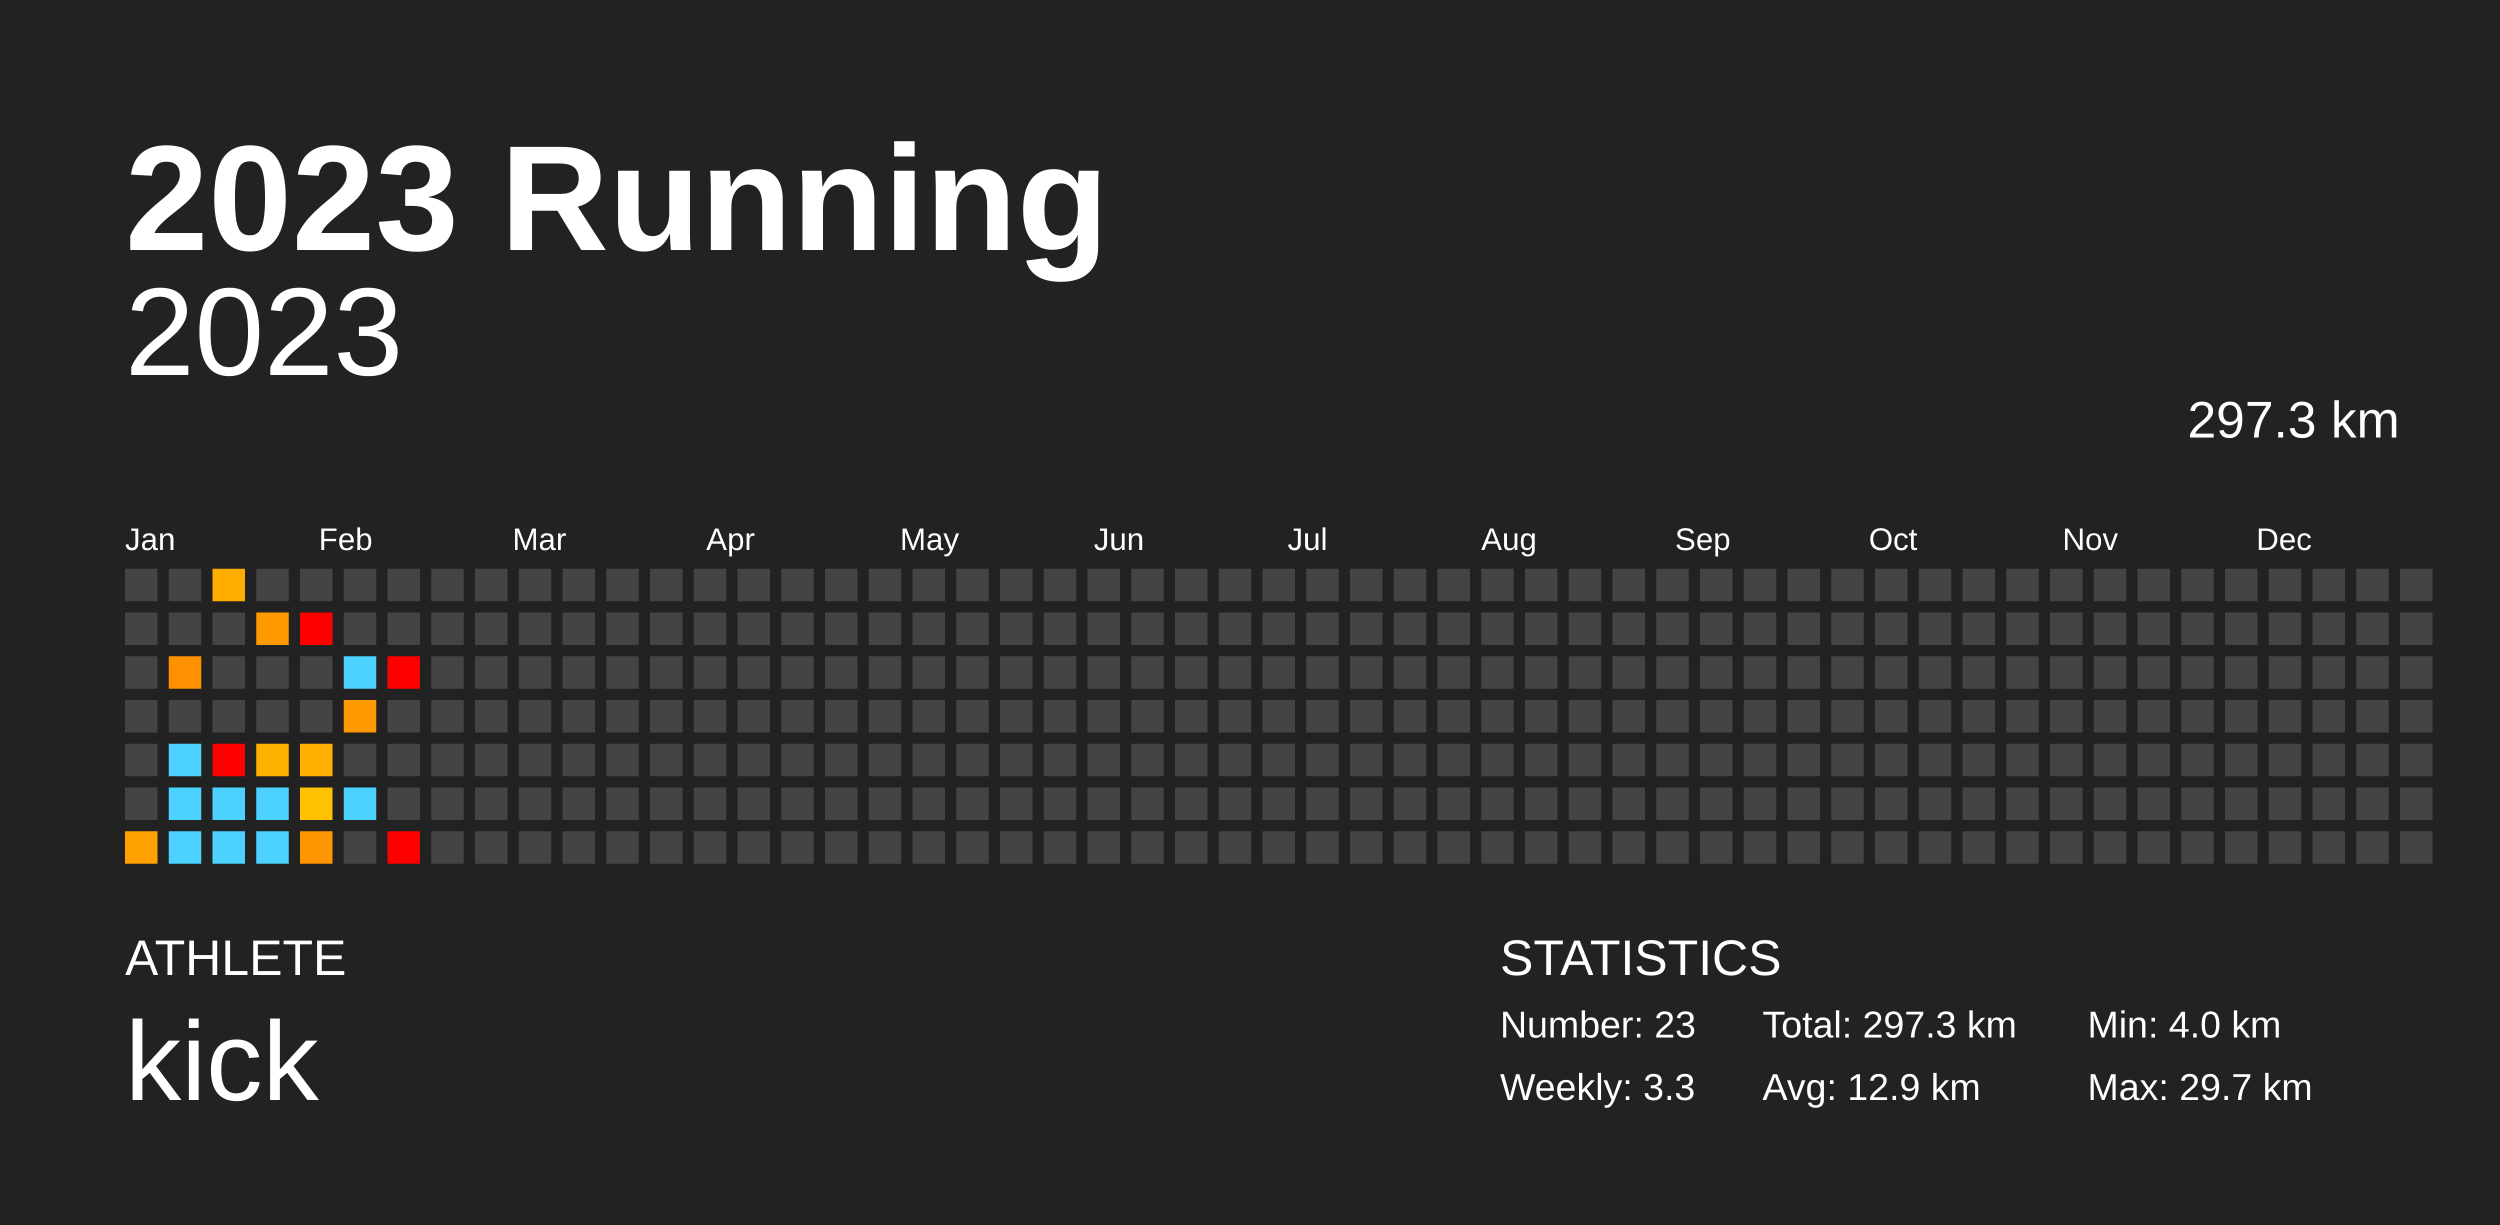
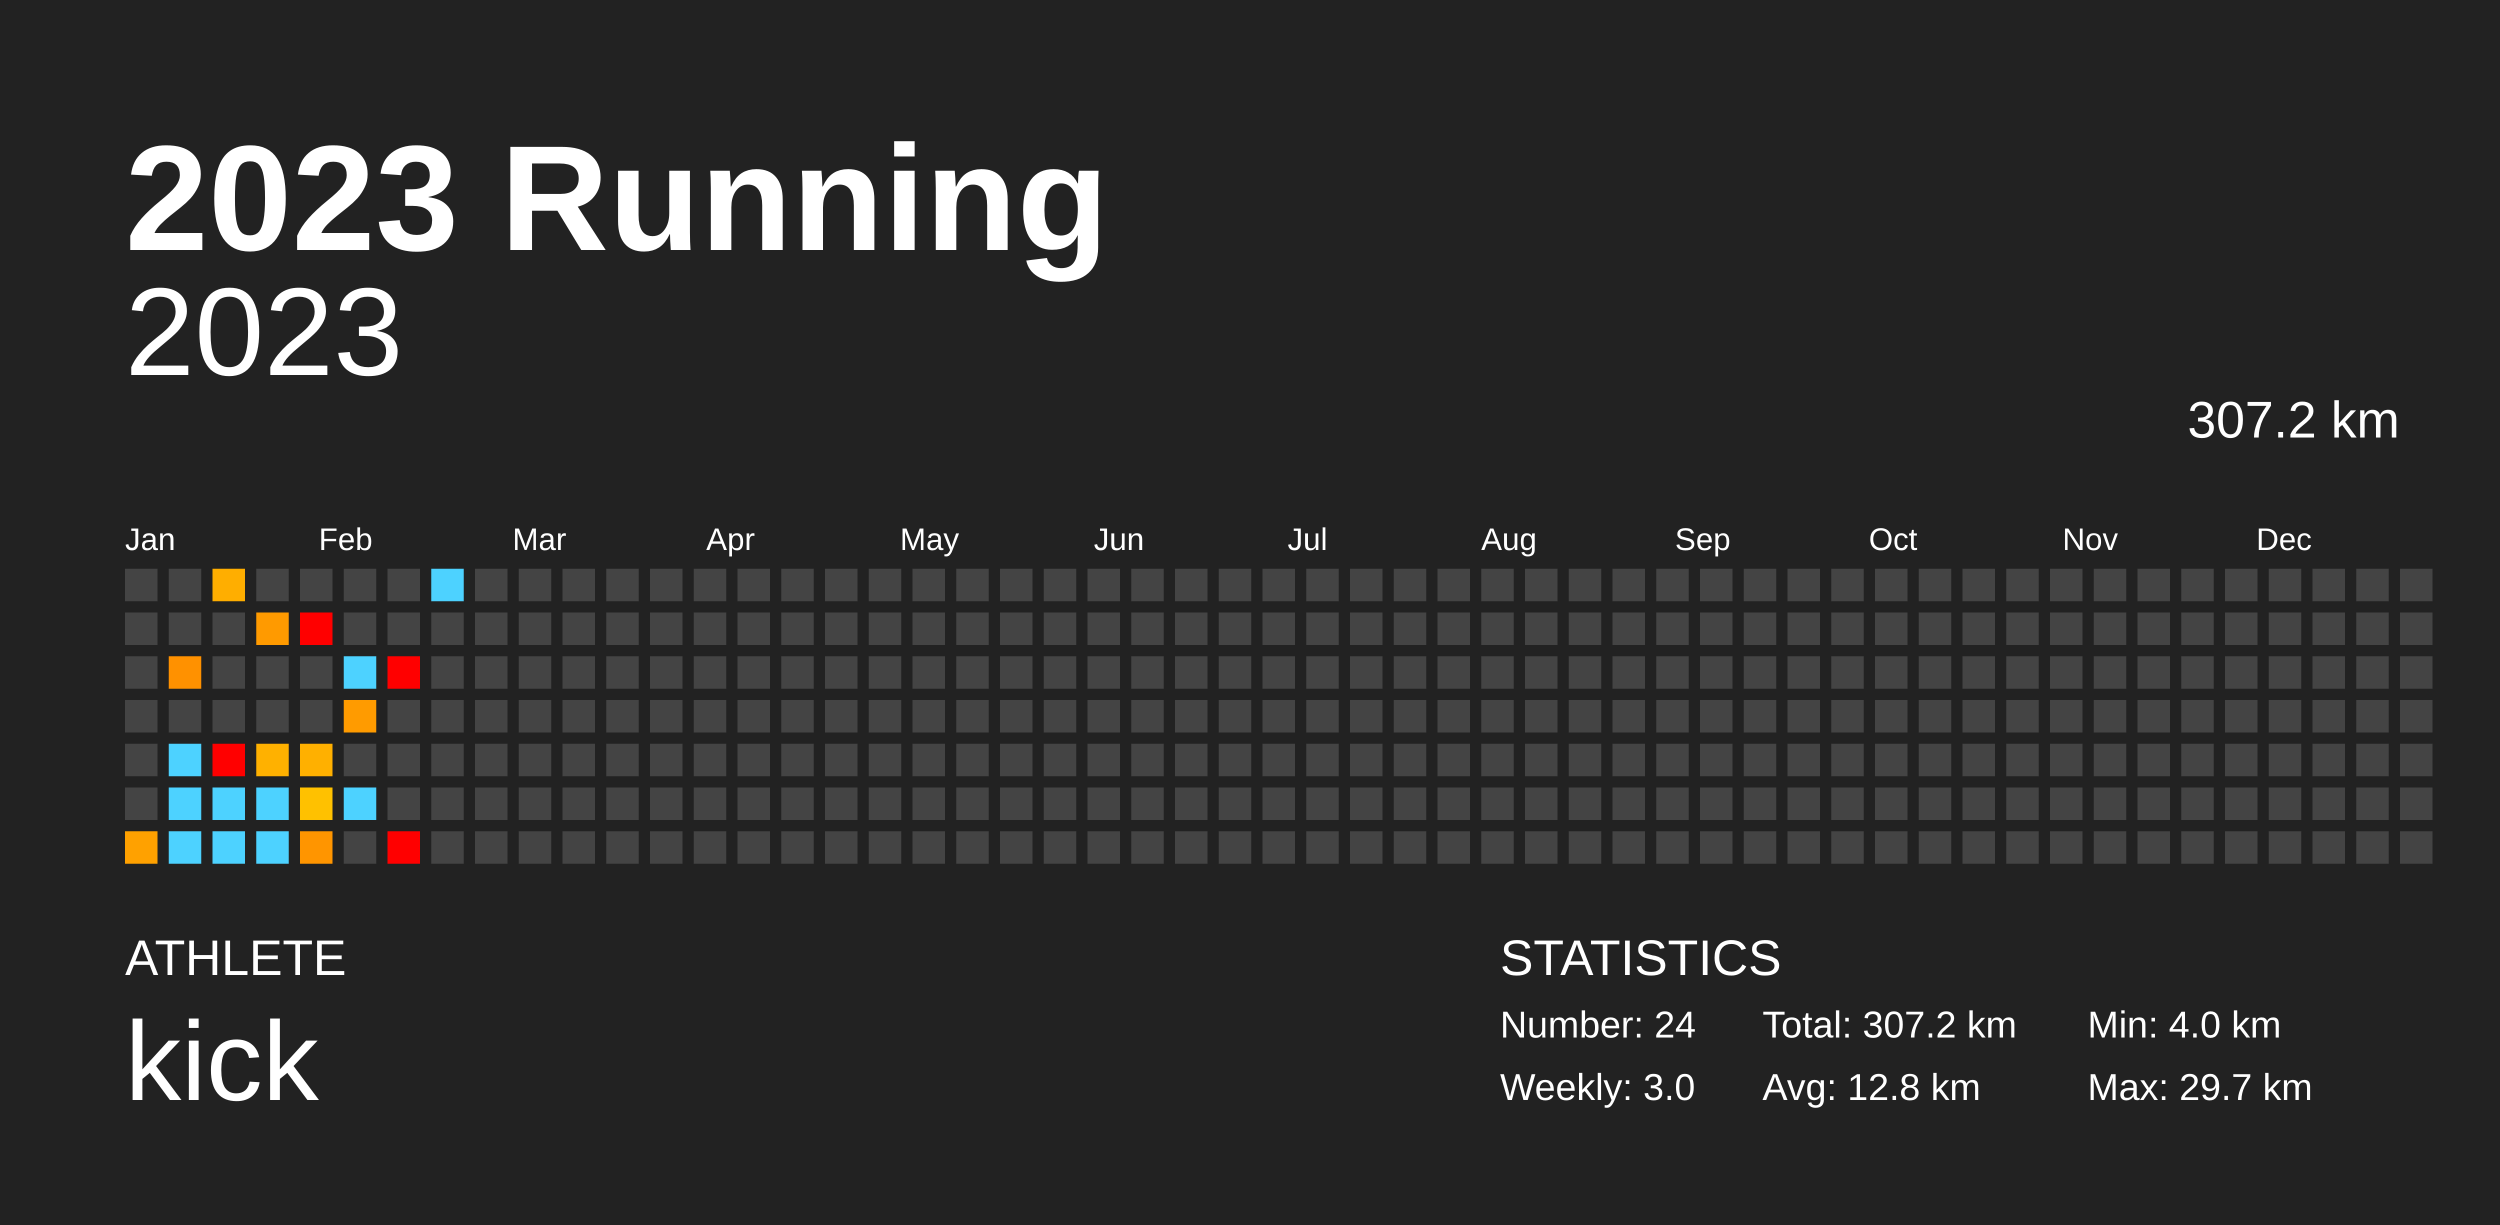
<svg xmlns="http://www.w3.org/2000/svg" baseProfile="full" height="98mm" version="1.1" viewBox="0,0,200,98" width="200mm">
  <defs />
  <rect fill="#222222" height="98" width="200" x="0" y="0" />
  <text fill="#FFFFFF" style="font-size:12px; font-family:Arial; font-weight:bold;" x="10" y="20">2023 Running</text>
  <text fill="#FFFFFF" style="font-size:4px; font-family:Arial" x="10" y="78">ATHLETE</text>
  <text fill="#FFFFFF" style="font-size:9px; font-family:Arial" x="10" y="88">kick</text>
  <text fill="#FFFFFF" style="font-size:4px; font-family:Arial" x="120" y="78">STATISTICS</text>
-   <text fill="#FFFFFF" style="font-size:3px; font-family:Arial" x="120" y="83">Number: 23</text>
-   <text fill="#FFFFFF" style="font-size:3px; font-family:Arial" x="120" y="88">Weekly: 3.3</text>
-   <text fill="#FFFFFF" style="font-size:3px; font-family:Arial" x="141" y="83">Total: 297.3 km</text>
-   <text fill="#FFFFFF" style="font-size:3px; font-family:Arial" x="141" y="88">Avg: 12.9 km</text>
+   <text fill="#FFFFFF" style="font-size:3px; font-family:Arial" x="120" y="83">Number: 24</text>
+   <text fill="#FFFFFF" style="font-size:3px; font-family:Arial" x="120" y="88">Weekly: 3.0</text>
+   <text fill="#FFFFFF" style="font-size:3px; font-family:Arial" x="141" y="83">Total: 307.2 km</text>
+   <text fill="#FFFFFF" style="font-size:3px; font-family:Arial" x="141" y="88">Avg: 12.8 km</text>
  <text fill="#FFFFFF" style="font-size:3px; font-family:Arial" x="167" y="83">Min: 4.0 km</text>
  <text fill="#FFFFFF" style="font-size:3px; font-family:Arial" x="167" y="88">Max: 29.7 km</text>
  <text alignment-baseline="hanging" fill="#FFFFFF" style="font-size:10.0px; font-family:Arial;" x="10" y="30">2023</text>
-   <text alignment-baseline="hanging" fill="#FFFFFF" style="font-size:4.125px; font-family:Arial;" x="175" y="35">297.3 km</text>
+   <text alignment-baseline="hanging" fill="#FFFFFF" style="font-size:4.125px; font-family:Arial;" x="175" y="35">307.2 km</text>
  <text fill="#FFFFFF" style="font-size:2.5px; font-family:Arial" x="10.0" y="44">Jan</text>
  <text fill="#FFFFFF" style="font-size:2.5px; font-family:Arial" x="25.5" y="44">Feb</text>
  <text fill="#FFFFFF" style="font-size:2.5px; font-family:Arial" x="41.0" y="44">Mar</text>
  <text fill="#FFFFFF" style="font-size:2.5px; font-family:Arial" x="56.5" y="44">Apr</text>
  <text fill="#FFFFFF" style="font-size:2.5px; font-family:Arial" x="72.0" y="44">May</text>
  <text fill="#FFFFFF" style="font-size:2.5px; font-family:Arial" x="87.5" y="44">Jun</text>
  <text fill="#FFFFFF" style="font-size:2.5px; font-family:Arial" x="103.0" y="44">Jul</text>
  <text fill="#FFFFFF" style="font-size:2.5px; font-family:Arial" x="118.5" y="44">Aug</text>
  <text fill="#FFFFFF" style="font-size:2.5px; font-family:Arial" x="134.0" y="44">Sep</text>
  <text fill="#FFFFFF" style="font-size:2.5px; font-family:Arial" x="149.5" y="44">Oct</text>
  <text fill="#FFFFFF" style="font-size:2.5px; font-family:Arial" x="165.0" y="44">Nov</text>
  <text fill="#FFFFFF" style="font-size:2.5px; font-family:Arial" x="180.5" y="44">Dec</text>
  <rect fill="#444444" height="2.6" width="2.6" x="10.0" y="45.5" />
  <rect fill="#444444" height="2.6" width="2.6" x="10.0" y="49.0" />
  <rect fill="#444444" height="2.6" width="2.6" x="10.0" y="52.5" />
  <rect fill="#444444" height="2.6" width="2.6" x="10.0" y="56.0" />
  <rect fill="#444444" height="2.6" width="2.6" x="10.0" y="59.5" />
  <rect fill="#444444" height="2.6" width="2.6" x="10.0" y="63.0" />
  <rect fill="#ffa100" height="2.6" width="2.6" x="10.0" y="66.5" />
  <rect fill="#444444" height="2.6" width="2.6" x="13.5" y="45.5" />
  <rect fill="#444444" height="2.6" width="2.6" x="13.5" y="49.0" />
  <rect fill="#ff9100" height="2.6" width="2.6" x="13.5" y="52.5" />
  <rect fill="#444444" height="2.6" width="2.6" x="13.5" y="56.0" />
  <rect fill="#4dd2ff" height="2.6" width="2.6" x="13.5" y="59.5" />
  <rect fill="#4dd2ff" height="2.6" width="2.6" x="13.5" y="63.0" />
  <rect fill="#4dd2ff" height="2.6" width="2.6" x="13.5" y="66.5" />
  <rect fill="#ffae00" height="2.6" width="2.6" x="17.0" y="45.5" />
  <rect fill="#444444" height="2.6" width="2.6" x="17.0" y="49.0" />
  <rect fill="#444444" height="2.6" width="2.6" x="17.0" y="52.5" />
  <rect fill="#444444" height="2.6" width="2.6" x="17.0" y="56.0" />
  <rect fill="red" height="2.6" width="2.6" x="17.0" y="59.5" />
  <rect fill="#4dd2ff" height="2.6" width="2.6" x="17.0" y="63.0" />
  <rect fill="#4dd2ff" height="2.6" width="2.6" x="17.0" y="66.5" />
  <rect fill="#444444" height="2.6" width="2.6" x="20.5" y="45.5" />
  <rect fill="#ff9a00" height="2.6" width="2.6" x="20.5" y="49.0" />
  <rect fill="#444444" height="2.6" width="2.6" x="20.5" y="52.5" />
  <rect fill="#444444" height="2.6" width="2.6" x="20.5" y="56.0" />
  <rect fill="#ffb100" height="2.6" width="2.6" x="20.5" y="59.5" />
  <rect fill="#4dd2ff" height="2.6" width="2.6" x="20.5" y="63.0" />
  <rect fill="#4dd2ff" height="2.6" width="2.6" x="20.5" y="66.5" />
  <rect fill="#444444" height="2.6" width="2.6" x="24.0" y="45.5" />
  <rect fill="red" height="2.6" width="2.6" x="24.0" y="49.0" />
  <rect fill="#444444" height="2.6" width="2.6" x="24.0" y="52.5" />
  <rect fill="#444444" height="2.6" width="2.6" x="24.0" y="56.0" />
  <rect fill="#ffb000" height="2.6" width="2.6" x="24.0" y="59.5" />
  <rect fill="#ffc100" height="2.6" width="2.6" x="24.0" y="63.0" />
  <rect fill="#ff9500" height="2.6" width="2.6" x="24.0" y="66.5" />
  <rect fill="#444444" height="2.6" width="2.6" x="27.5" y="45.5" />
  <rect fill="#444444" height="2.6" width="2.6" x="27.5" y="49.0" />
  <rect fill="#4dd2ff" height="2.6" width="2.6" x="27.5" y="52.5" />
  <rect fill="#ff9b00" height="2.6" width="2.6" x="27.5" y="56.0" />
  <rect fill="#444444" height="2.6" width="2.6" x="27.5" y="59.5" />
  <rect fill="#4dd2ff" height="2.6" width="2.6" x="27.5" y="63.0" />
  <rect fill="#444444" height="2.6" width="2.6" x="27.5" y="66.5" />
  <rect fill="#444444" height="2.6" width="2.6" x="31.0" y="45.5" />
  <rect fill="#444444" height="2.6" width="2.6" x="31.0" y="49.0" />
  <rect fill="red" height="2.6" width="2.6" x="31.0" y="52.5" />
  <rect fill="#444444" height="2.6" width="2.6" x="31.0" y="56.0" />
  <rect fill="#444444" height="2.6" width="2.6" x="31.0" y="59.5" />
  <rect fill="#444444" height="2.6" width="2.6" x="31.0" y="63.0" />
  <rect fill="red" height="2.6" width="2.6" x="31.0" y="66.5" />
-   <rect fill="#444444" height="2.6" width="2.6" x="34.5" y="45.5" />
+   <rect fill="#4dd2ff" height="2.6" width="2.6" x="34.5" y="45.5" />
  <rect fill="#444444" height="2.6" width="2.6" x="34.5" y="49.0" />
  <rect fill="#444444" height="2.6" width="2.6" x="34.5" y="52.5" />
  <rect fill="#444444" height="2.6" width="2.6" x="34.5" y="56.0" />
  <rect fill="#444444" height="2.6" width="2.6" x="34.5" y="59.5" />
  <rect fill="#444444" height="2.6" width="2.6" x="34.5" y="63.0" />
  <rect fill="#444444" height="2.6" width="2.6" x="34.5" y="66.5" />
  <rect fill="#444444" height="2.6" width="2.6" x="38.0" y="45.5" />
  <rect fill="#444444" height="2.6" width="2.6" x="38.0" y="49.0" />
  <rect fill="#444444" height="2.6" width="2.6" x="38.0" y="52.5" />
  <rect fill="#444444" height="2.6" width="2.6" x="38.0" y="56.0" />
  <rect fill="#444444" height="2.6" width="2.6" x="38.0" y="59.5" />
  <rect fill="#444444" height="2.6" width="2.6" x="38.0" y="63.0" />
  <rect fill="#444444" height="2.6" width="2.6" x="38.0" y="66.5" />
  <rect fill="#444444" height="2.6" width="2.6" x="41.5" y="45.5" />
  <rect fill="#444444" height="2.6" width="2.6" x="41.5" y="49.0" />
  <rect fill="#444444" height="2.6" width="2.6" x="41.5" y="52.5" />
  <rect fill="#444444" height="2.6" width="2.6" x="41.5" y="56.0" />
  <rect fill="#444444" height="2.6" width="2.6" x="41.5" y="59.5" />
  <rect fill="#444444" height="2.6" width="2.6" x="41.5" y="63.0" />
  <rect fill="#444444" height="2.6" width="2.6" x="41.5" y="66.5" />
  <rect fill="#444444" height="2.6" width="2.6" x="45.0" y="45.5" />
  <rect fill="#444444" height="2.6" width="2.6" x="45.0" y="49.0" />
  <rect fill="#444444" height="2.6" width="2.6" x="45.0" y="52.5" />
  <rect fill="#444444" height="2.6" width="2.6" x="45.0" y="56.0" />
  <rect fill="#444444" height="2.6" width="2.6" x="45.0" y="59.5" />
  <rect fill="#444444" height="2.6" width="2.6" x="45.0" y="63.0" />
  <rect fill="#444444" height="2.6" width="2.6" x="45.0" y="66.5" />
  <rect fill="#444444" height="2.6" width="2.6" x="48.5" y="45.5" />
  <rect fill="#444444" height="2.6" width="2.6" x="48.5" y="49.0" />
  <rect fill="#444444" height="2.6" width="2.6" x="48.5" y="52.5" />
  <rect fill="#444444" height="2.6" width="2.6" x="48.5" y="56.0" />
  <rect fill="#444444" height="2.6" width="2.6" x="48.5" y="59.5" />
  <rect fill="#444444" height="2.6" width="2.6" x="48.5" y="63.0" />
  <rect fill="#444444" height="2.6" width="2.6" x="48.5" y="66.5" />
  <rect fill="#444444" height="2.6" width="2.6" x="52.0" y="45.5" />
  <rect fill="#444444" height="2.6" width="2.6" x="52.0" y="49.0" />
  <rect fill="#444444" height="2.6" width="2.6" x="52.0" y="52.5" />
  <rect fill="#444444" height="2.6" width="2.6" x="52.0" y="56.0" />
  <rect fill="#444444" height="2.6" width="2.6" x="52.0" y="59.5" />
  <rect fill="#444444" height="2.6" width="2.6" x="52.0" y="63.0" />
  <rect fill="#444444" height="2.6" width="2.6" x="52.0" y="66.5" />
  <rect fill="#444444" height="2.6" width="2.6" x="55.5" y="45.5" />
  <rect fill="#444444" height="2.6" width="2.6" x="55.5" y="49.0" />
  <rect fill="#444444" height="2.6" width="2.6" x="55.5" y="52.5" />
  <rect fill="#444444" height="2.6" width="2.6" x="55.5" y="56.0" />
  <rect fill="#444444" height="2.6" width="2.6" x="55.5" y="59.5" />
  <rect fill="#444444" height="2.6" width="2.6" x="55.5" y="63.0" />
  <rect fill="#444444" height="2.6" width="2.6" x="55.5" y="66.5" />
  <rect fill="#444444" height="2.6" width="2.6" x="59.0" y="45.5" />
  <rect fill="#444444" height="2.6" width="2.6" x="59.0" y="49.0" />
  <rect fill="#444444" height="2.6" width="2.6" x="59.0" y="52.5" />
  <rect fill="#444444" height="2.6" width="2.6" x="59.0" y="56.0" />
  <rect fill="#444444" height="2.6" width="2.6" x="59.0" y="59.5" />
  <rect fill="#444444" height="2.6" width="2.6" x="59.0" y="63.0" />
  <rect fill="#444444" height="2.6" width="2.6" x="59.0" y="66.5" />
  <rect fill="#444444" height="2.6" width="2.6" x="62.5" y="45.5" />
  <rect fill="#444444" height="2.6" width="2.6" x="62.5" y="49.0" />
  <rect fill="#444444" height="2.6" width="2.6" x="62.5" y="52.5" />
  <rect fill="#444444" height="2.6" width="2.6" x="62.5" y="56.0" />
  <rect fill="#444444" height="2.6" width="2.6" x="62.5" y="59.5" />
  <rect fill="#444444" height="2.6" width="2.6" x="62.5" y="63.0" />
  <rect fill="#444444" height="2.6" width="2.6" x="62.5" y="66.5" />
  <rect fill="#444444" height="2.6" width="2.6" x="66.0" y="45.5" />
  <rect fill="#444444" height="2.6" width="2.6" x="66.0" y="49.0" />
  <rect fill="#444444" height="2.6" width="2.6" x="66.0" y="52.5" />
  <rect fill="#444444" height="2.6" width="2.6" x="66.0" y="56.0" />
  <rect fill="#444444" height="2.6" width="2.6" x="66.0" y="59.5" />
  <rect fill="#444444" height="2.6" width="2.6" x="66.0" y="63.0" />
  <rect fill="#444444" height="2.6" width="2.6" x="66.0" y="66.5" />
  <rect fill="#444444" height="2.6" width="2.6" x="69.5" y="45.5" />
  <rect fill="#444444" height="2.6" width="2.6" x="69.5" y="49.0" />
  <rect fill="#444444" height="2.6" width="2.6" x="69.5" y="52.5" />
  <rect fill="#444444" height="2.6" width="2.6" x="69.5" y="56.0" />
  <rect fill="#444444" height="2.6" width="2.6" x="69.5" y="59.5" />
  <rect fill="#444444" height="2.6" width="2.6" x="69.5" y="63.0" />
  <rect fill="#444444" height="2.6" width="2.6" x="69.5" y="66.5" />
  <rect fill="#444444" height="2.6" width="2.6" x="73.0" y="45.5" />
  <rect fill="#444444" height="2.6" width="2.6" x="73.0" y="49.0" />
  <rect fill="#444444" height="2.6" width="2.6" x="73.0" y="52.5" />
  <rect fill="#444444" height="2.6" width="2.6" x="73.0" y="56.0" />
  <rect fill="#444444" height="2.6" width="2.6" x="73.0" y="59.5" />
  <rect fill="#444444" height="2.6" width="2.6" x="73.0" y="63.0" />
  <rect fill="#444444" height="2.6" width="2.6" x="73.0" y="66.5" />
  <rect fill="#444444" height="2.6" width="2.6" x="76.5" y="45.5" />
  <rect fill="#444444" height="2.6" width="2.6" x="76.5" y="49.0" />
  <rect fill="#444444" height="2.6" width="2.6" x="76.5" y="52.5" />
  <rect fill="#444444" height="2.6" width="2.6" x="76.5" y="56.0" />
  <rect fill="#444444" height="2.6" width="2.6" x="76.5" y="59.5" />
  <rect fill="#444444" height="2.6" width="2.6" x="76.5" y="63.0" />
  <rect fill="#444444" height="2.6" width="2.6" x="76.5" y="66.5" />
  <rect fill="#444444" height="2.6" width="2.6" x="80.0" y="45.5" />
  <rect fill="#444444" height="2.6" width="2.6" x="80.0" y="49.0" />
  <rect fill="#444444" height="2.6" width="2.6" x="80.0" y="52.5" />
  <rect fill="#444444" height="2.6" width="2.6" x="80.0" y="56.0" />
  <rect fill="#444444" height="2.6" width="2.6" x="80.0" y="59.5" />
  <rect fill="#444444" height="2.6" width="2.6" x="80.0" y="63.0" />
  <rect fill="#444444" height="2.6" width="2.6" x="80.0" y="66.5" />
  <rect fill="#444444" height="2.6" width="2.6" x="83.5" y="45.5" />
  <rect fill="#444444" height="2.6" width="2.6" x="83.5" y="49.0" />
  <rect fill="#444444" height="2.6" width="2.6" x="83.5" y="52.5" />
  <rect fill="#444444" height="2.6" width="2.6" x="83.5" y="56.0" />
  <rect fill="#444444" height="2.6" width="2.6" x="83.5" y="59.5" />
  <rect fill="#444444" height="2.6" width="2.6" x="83.5" y="63.0" />
  <rect fill="#444444" height="2.6" width="2.6" x="83.5" y="66.5" />
  <rect fill="#444444" height="2.6" width="2.6" x="87.0" y="45.5" />
  <rect fill="#444444" height="2.6" width="2.6" x="87.0" y="49.0" />
  <rect fill="#444444" height="2.6" width="2.6" x="87.0" y="52.5" />
  <rect fill="#444444" height="2.6" width="2.6" x="87.0" y="56.0" />
  <rect fill="#444444" height="2.6" width="2.6" x="87.0" y="59.5" />
  <rect fill="#444444" height="2.6" width="2.6" x="87.0" y="63.0" />
  <rect fill="#444444" height="2.6" width="2.6" x="87.0" y="66.5" />
  <rect fill="#444444" height="2.6" width="2.6" x="90.5" y="45.5" />
  <rect fill="#444444" height="2.6" width="2.6" x="90.5" y="49.0" />
  <rect fill="#444444" height="2.6" width="2.6" x="90.5" y="52.5" />
  <rect fill="#444444" height="2.6" width="2.6" x="90.5" y="56.0" />
  <rect fill="#444444" height="2.6" width="2.6" x="90.5" y="59.5" />
  <rect fill="#444444" height="2.6" width="2.6" x="90.5" y="63.0" />
  <rect fill="#444444" height="2.6" width="2.6" x="90.5" y="66.5" />
  <rect fill="#444444" height="2.6" width="2.6" x="94.0" y="45.5" />
  <rect fill="#444444" height="2.6" width="2.6" x="94.0" y="49.0" />
  <rect fill="#444444" height="2.6" width="2.6" x="94.0" y="52.5" />
  <rect fill="#444444" height="2.6" width="2.6" x="94.0" y="56.0" />
  <rect fill="#444444" height="2.6" width="2.6" x="94.0" y="59.5" />
  <rect fill="#444444" height="2.6" width="2.6" x="94.0" y="63.0" />
  <rect fill="#444444" height="2.6" width="2.6" x="94.0" y="66.5" />
  <rect fill="#444444" height="2.6" width="2.6" x="97.5" y="45.5" />
  <rect fill="#444444" height="2.6" width="2.6" x="97.5" y="49.0" />
  <rect fill="#444444" height="2.6" width="2.6" x="97.5" y="52.5" />
  <rect fill="#444444" height="2.6" width="2.6" x="97.5" y="56.0" />
  <rect fill="#444444" height="2.6" width="2.6" x="97.5" y="59.5" />
  <rect fill="#444444" height="2.6" width="2.6" x="97.5" y="63.0" />
  <rect fill="#444444" height="2.6" width="2.6" x="97.5" y="66.5" />
  <rect fill="#444444" height="2.6" width="2.6" x="101.0" y="45.5" />
  <rect fill="#444444" height="2.6" width="2.6" x="101.0" y="49.0" />
  <rect fill="#444444" height="2.6" width="2.6" x="101.0" y="52.5" />
  <rect fill="#444444" height="2.6" width="2.6" x="101.0" y="56.0" />
  <rect fill="#444444" height="2.6" width="2.6" x="101.0" y="59.5" />
  <rect fill="#444444" height="2.6" width="2.6" x="101.0" y="63.0" />
  <rect fill="#444444" height="2.6" width="2.6" x="101.0" y="66.5" />
  <rect fill="#444444" height="2.6" width="2.6" x="104.5" y="45.5" />
  <rect fill="#444444" height="2.6" width="2.6" x="104.5" y="49.0" />
  <rect fill="#444444" height="2.6" width="2.6" x="104.5" y="52.5" />
  <rect fill="#444444" height="2.6" width="2.6" x="104.5" y="56.0" />
  <rect fill="#444444" height="2.6" width="2.6" x="104.5" y="59.5" />
  <rect fill="#444444" height="2.6" width="2.6" x="104.5" y="63.0" />
  <rect fill="#444444" height="2.6" width="2.6" x="104.5" y="66.5" />
  <rect fill="#444444" height="2.6" width="2.6" x="108.0" y="45.5" />
  <rect fill="#444444" height="2.6" width="2.6" x="108.0" y="49.0" />
  <rect fill="#444444" height="2.6" width="2.6" x="108.0" y="52.5" />
  <rect fill="#444444" height="2.6" width="2.6" x="108.0" y="56.0" />
  <rect fill="#444444" height="2.6" width="2.6" x="108.0" y="59.5" />
  <rect fill="#444444" height="2.6" width="2.6" x="108.0" y="63.0" />
  <rect fill="#444444" height="2.6" width="2.6" x="108.0" y="66.5" />
  <rect fill="#444444" height="2.6" width="2.6" x="111.5" y="45.5" />
  <rect fill="#444444" height="2.6" width="2.6" x="111.5" y="49.0" />
  <rect fill="#444444" height="2.6" width="2.6" x="111.5" y="52.5" />
  <rect fill="#444444" height="2.6" width="2.6" x="111.5" y="56.0" />
  <rect fill="#444444" height="2.6" width="2.6" x="111.5" y="59.5" />
  <rect fill="#444444" height="2.6" width="2.6" x="111.5" y="63.0" />
  <rect fill="#444444" height="2.6" width="2.6" x="111.5" y="66.5" />
  <rect fill="#444444" height="2.6" width="2.6" x="115.0" y="45.5" />
  <rect fill="#444444" height="2.6" width="2.6" x="115.0" y="49.0" />
  <rect fill="#444444" height="2.6" width="2.6" x="115.0" y="52.5" />
  <rect fill="#444444" height="2.6" width="2.6" x="115.0" y="56.0" />
  <rect fill="#444444" height="2.6" width="2.6" x="115.0" y="59.5" />
  <rect fill="#444444" height="2.6" width="2.6" x="115.0" y="63.0" />
  <rect fill="#444444" height="2.6" width="2.6" x="115.0" y="66.5" />
  <rect fill="#444444" height="2.6" width="2.6" x="118.5" y="45.5" />
  <rect fill="#444444" height="2.6" width="2.6" x="118.5" y="49.0" />
  <rect fill="#444444" height="2.6" width="2.6" x="118.5" y="52.5" />
  <rect fill="#444444" height="2.6" width="2.6" x="118.5" y="56.0" />
  <rect fill="#444444" height="2.6" width="2.6" x="118.5" y="59.5" />
  <rect fill="#444444" height="2.6" width="2.6" x="118.5" y="63.0" />
  <rect fill="#444444" height="2.6" width="2.6" x="118.5" y="66.5" />
  <rect fill="#444444" height="2.6" width="2.6" x="122.0" y="45.5" />
  <rect fill="#444444" height="2.6" width="2.6" x="122.0" y="49.0" />
  <rect fill="#444444" height="2.6" width="2.6" x="122.0" y="52.5" />
  <rect fill="#444444" height="2.6" width="2.6" x="122.0" y="56.0" />
  <rect fill="#444444" height="2.6" width="2.6" x="122.0" y="59.5" />
  <rect fill="#444444" height="2.6" width="2.6" x="122.0" y="63.0" />
  <rect fill="#444444" height="2.6" width="2.6" x="122.0" y="66.5" />
  <rect fill="#444444" height="2.6" width="2.6" x="125.5" y="45.5" />
  <rect fill="#444444" height="2.6" width="2.6" x="125.5" y="49.0" />
  <rect fill="#444444" height="2.6" width="2.6" x="125.5" y="52.5" />
  <rect fill="#444444" height="2.6" width="2.6" x="125.5" y="56.0" />
  <rect fill="#444444" height="2.6" width="2.6" x="125.5" y="59.5" />
  <rect fill="#444444" height="2.6" width="2.6" x="125.5" y="63.0" />
  <rect fill="#444444" height="2.6" width="2.6" x="125.5" y="66.5" />
  <rect fill="#444444" height="2.6" width="2.6" x="129.0" y="45.5" />
  <rect fill="#444444" height="2.6" width="2.6" x="129.0" y="49.0" />
  <rect fill="#444444" height="2.6" width="2.6" x="129.0" y="52.5" />
  <rect fill="#444444" height="2.6" width="2.6" x="129.0" y="56.0" />
  <rect fill="#444444" height="2.6" width="2.6" x="129.0" y="59.5" />
  <rect fill="#444444" height="2.6" width="2.6" x="129.0" y="63.0" />
  <rect fill="#444444" height="2.6" width="2.6" x="129.0" y="66.5" />
  <rect fill="#444444" height="2.6" width="2.6" x="132.5" y="45.5" />
  <rect fill="#444444" height="2.6" width="2.6" x="132.5" y="49.0" />
  <rect fill="#444444" height="2.6" width="2.6" x="132.5" y="52.5" />
  <rect fill="#444444" height="2.6" width="2.6" x="132.5" y="56.0" />
  <rect fill="#444444" height="2.6" width="2.6" x="132.5" y="59.5" />
  <rect fill="#444444" height="2.6" width="2.6" x="132.5" y="63.0" />
  <rect fill="#444444" height="2.6" width="2.6" x="132.5" y="66.5" />
  <rect fill="#444444" height="2.6" width="2.6" x="136.0" y="45.5" />
  <rect fill="#444444" height="2.6" width="2.6" x="136.0" y="49.0" />
  <rect fill="#444444" height="2.6" width="2.6" x="136.0" y="52.5" />
  <rect fill="#444444" height="2.6" width="2.6" x="136.0" y="56.0" />
  <rect fill="#444444" height="2.6" width="2.6" x="136.0" y="59.5" />
  <rect fill="#444444" height="2.6" width="2.6" x="136.0" y="63.0" />
  <rect fill="#444444" height="2.6" width="2.6" x="136.0" y="66.5" />
  <rect fill="#444444" height="2.6" width="2.6" x="139.5" y="45.5" />
  <rect fill="#444444" height="2.6" width="2.6" x="139.5" y="49.0" />
  <rect fill="#444444" height="2.6" width="2.6" x="139.5" y="52.5" />
  <rect fill="#444444" height="2.6" width="2.6" x="139.5" y="56.0" />
  <rect fill="#444444" height="2.6" width="2.6" x="139.5" y="59.5" />
  <rect fill="#444444" height="2.6" width="2.6" x="139.5" y="63.0" />
  <rect fill="#444444" height="2.6" width="2.6" x="139.5" y="66.5" />
  <rect fill="#444444" height="2.6" width="2.6" x="143.0" y="45.5" />
  <rect fill="#444444" height="2.6" width="2.6" x="143.0" y="49.0" />
  <rect fill="#444444" height="2.6" width="2.6" x="143.0" y="52.5" />
  <rect fill="#444444" height="2.6" width="2.6" x="143.0" y="56.0" />
  <rect fill="#444444" height="2.6" width="2.6" x="143.0" y="59.5" />
  <rect fill="#444444" height="2.6" width="2.6" x="143.0" y="63.0" />
  <rect fill="#444444" height="2.6" width="2.6" x="143.0" y="66.5" />
  <rect fill="#444444" height="2.6" width="2.6" x="146.5" y="45.5" />
  <rect fill="#444444" height="2.6" width="2.6" x="146.5" y="49.0" />
  <rect fill="#444444" height="2.6" width="2.6" x="146.5" y="52.5" />
  <rect fill="#444444" height="2.6" width="2.6" x="146.5" y="56.0" />
  <rect fill="#444444" height="2.6" width="2.6" x="146.5" y="59.5" />
  <rect fill="#444444" height="2.6" width="2.6" x="146.5" y="63.0" />
  <rect fill="#444444" height="2.6" width="2.6" x="146.5" y="66.5" />
  <rect fill="#444444" height="2.6" width="2.6" x="150.0" y="45.5" />
  <rect fill="#444444" height="2.6" width="2.6" x="150.0" y="49.0" />
  <rect fill="#444444" height="2.6" width="2.6" x="150.0" y="52.5" />
  <rect fill="#444444" height="2.6" width="2.6" x="150.0" y="56.0" />
  <rect fill="#444444" height="2.6" width="2.6" x="150.0" y="59.5" />
  <rect fill="#444444" height="2.6" width="2.6" x="150.0" y="63.0" />
  <rect fill="#444444" height="2.6" width="2.6" x="150.0" y="66.5" />
  <rect fill="#444444" height="2.6" width="2.6" x="153.5" y="45.5" />
  <rect fill="#444444" height="2.6" width="2.6" x="153.5" y="49.0" />
  <rect fill="#444444" height="2.6" width="2.6" x="153.5" y="52.5" />
  <rect fill="#444444" height="2.6" width="2.6" x="153.5" y="56.0" />
  <rect fill="#444444" height="2.6" width="2.6" x="153.5" y="59.5" />
  <rect fill="#444444" height="2.6" width="2.6" x="153.5" y="63.0" />
  <rect fill="#444444" height="2.6" width="2.6" x="153.5" y="66.5" />
  <rect fill="#444444" height="2.6" width="2.6" x="157.0" y="45.5" />
  <rect fill="#444444" height="2.6" width="2.6" x="157.0" y="49.0" />
  <rect fill="#444444" height="2.6" width="2.6" x="157.0" y="52.5" />
  <rect fill="#444444" height="2.6" width="2.6" x="157.0" y="56.0" />
  <rect fill="#444444" height="2.6" width="2.6" x="157.0" y="59.5" />
  <rect fill="#444444" height="2.6" width="2.6" x="157.0" y="63.0" />
  <rect fill="#444444" height="2.6" width="2.6" x="157.0" y="66.5" />
  <rect fill="#444444" height="2.6" width="2.6" x="160.5" y="45.5" />
  <rect fill="#444444" height="2.6" width="2.6" x="160.5" y="49.0" />
  <rect fill="#444444" height="2.6" width="2.6" x="160.5" y="52.5" />
  <rect fill="#444444" height="2.6" width="2.6" x="160.5" y="56.0" />
  <rect fill="#444444" height="2.6" width="2.6" x="160.5" y="59.5" />
  <rect fill="#444444" height="2.6" width="2.6" x="160.5" y="63.0" />
  <rect fill="#444444" height="2.6" width="2.6" x="160.5" y="66.5" />
  <rect fill="#444444" height="2.6" width="2.6" x="164.0" y="45.5" />
  <rect fill="#444444" height="2.6" width="2.6" x="164.0" y="49.0" />
  <rect fill="#444444" height="2.6" width="2.6" x="164.0" y="52.5" />
  <rect fill="#444444" height="2.6" width="2.6" x="164.0" y="56.0" />
  <rect fill="#444444" height="2.6" width="2.6" x="164.0" y="59.5" />
  <rect fill="#444444" height="2.6" width="2.6" x="164.0" y="63.0" />
  <rect fill="#444444" height="2.6" width="2.6" x="164.0" y="66.5" />
  <rect fill="#444444" height="2.6" width="2.6" x="167.5" y="45.5" />
  <rect fill="#444444" height="2.6" width="2.6" x="167.5" y="49.0" />
  <rect fill="#444444" height="2.6" width="2.6" x="167.5" y="52.5" />
  <rect fill="#444444" height="2.6" width="2.6" x="167.5" y="56.0" />
  <rect fill="#444444" height="2.6" width="2.6" x="167.5" y="59.5" />
  <rect fill="#444444" height="2.6" width="2.6" x="167.5" y="63.0" />
  <rect fill="#444444" height="2.6" width="2.6" x="167.5" y="66.5" />
  <rect fill="#444444" height="2.6" width="2.6" x="171.0" y="45.5" />
  <rect fill="#444444" height="2.6" width="2.6" x="171.0" y="49.0" />
  <rect fill="#444444" height="2.6" width="2.6" x="171.0" y="52.5" />
  <rect fill="#444444" height="2.6" width="2.6" x="171.0" y="56.0" />
  <rect fill="#444444" height="2.6" width="2.6" x="171.0" y="59.5" />
  <rect fill="#444444" height="2.6" width="2.6" x="171.0" y="63.0" />
  <rect fill="#444444" height="2.6" width="2.6" x="171.0" y="66.5" />
  <rect fill="#444444" height="2.6" width="2.6" x="174.5" y="45.5" />
  <rect fill="#444444" height="2.6" width="2.6" x="174.5" y="49.0" />
  <rect fill="#444444" height="2.6" width="2.6" x="174.5" y="52.5" />
  <rect fill="#444444" height="2.6" width="2.6" x="174.5" y="56.0" />
  <rect fill="#444444" height="2.6" width="2.6" x="174.5" y="59.5" />
  <rect fill="#444444" height="2.6" width="2.6" x="174.5" y="63.0" />
  <rect fill="#444444" height="2.6" width="2.6" x="174.5" y="66.5" />
  <rect fill="#444444" height="2.6" width="2.6" x="178.0" y="45.5" />
  <rect fill="#444444" height="2.6" width="2.6" x="178.0" y="49.0" />
  <rect fill="#444444" height="2.6" width="2.6" x="178.0" y="52.5" />
  <rect fill="#444444" height="2.6" width="2.6" x="178.0" y="56.0" />
  <rect fill="#444444" height="2.6" width="2.6" x="178.0" y="59.5" />
  <rect fill="#444444" height="2.6" width="2.6" x="178.0" y="63.0" />
  <rect fill="#444444" height="2.6" width="2.6" x="178.0" y="66.5" />
  <rect fill="#444444" height="2.6" width="2.6" x="181.5" y="45.5" />
  <rect fill="#444444" height="2.6" width="2.6" x="181.5" y="49.0" />
  <rect fill="#444444" height="2.6" width="2.6" x="181.5" y="52.5" />
  <rect fill="#444444" height="2.6" width="2.6" x="181.5" y="56.0" />
  <rect fill="#444444" height="2.6" width="2.6" x="181.5" y="59.5" />
  <rect fill="#444444" height="2.6" width="2.6" x="181.5" y="63.0" />
  <rect fill="#444444" height="2.6" width="2.6" x="181.5" y="66.5" />
  <rect fill="#444444" height="2.6" width="2.6" x="185.0" y="45.5" />
  <rect fill="#444444" height="2.6" width="2.6" x="185.0" y="49.0" />
  <rect fill="#444444" height="2.6" width="2.6" x="185.0" y="52.5" />
  <rect fill="#444444" height="2.6" width="2.6" x="185.0" y="56.0" />
  <rect fill="#444444" height="2.6" width="2.6" x="185.0" y="59.5" />
  <rect fill="#444444" height="2.6" width="2.6" x="185.0" y="63.0" />
  <rect fill="#444444" height="2.6" width="2.6" x="185.0" y="66.5" />
  <rect fill="#444444" height="2.6" width="2.6" x="188.5" y="45.5" />
  <rect fill="#444444" height="2.6" width="2.6" x="188.5" y="49.0" />
  <rect fill="#444444" height="2.6" width="2.6" x="188.5" y="52.5" />
  <rect fill="#444444" height="2.6" width="2.6" x="188.5" y="56.0" />
  <rect fill="#444444" height="2.6" width="2.6" x="188.5" y="59.5" />
  <rect fill="#444444" height="2.6" width="2.6" x="188.5" y="63.0" />
  <rect fill="#444444" height="2.6" width="2.6" x="188.5" y="66.5" />
  <rect fill="#444444" height="2.6" width="2.6" x="192.0" y="45.5" />
  <rect fill="#444444" height="2.6" width="2.6" x="192.0" y="49.0" />
  <rect fill="#444444" height="2.6" width="2.6" x="192.0" y="52.5" />
  <rect fill="#444444" height="2.6" width="2.6" x="192.0" y="56.0" />
  <rect fill="#444444" height="2.6" width="2.6" x="192.0" y="59.5" />
  <rect fill="#444444" height="2.6" width="2.6" x="192.0" y="63.0" />
  <rect fill="#444444" height="2.6" width="2.6" x="192.0" y="66.5" />
</svg>
